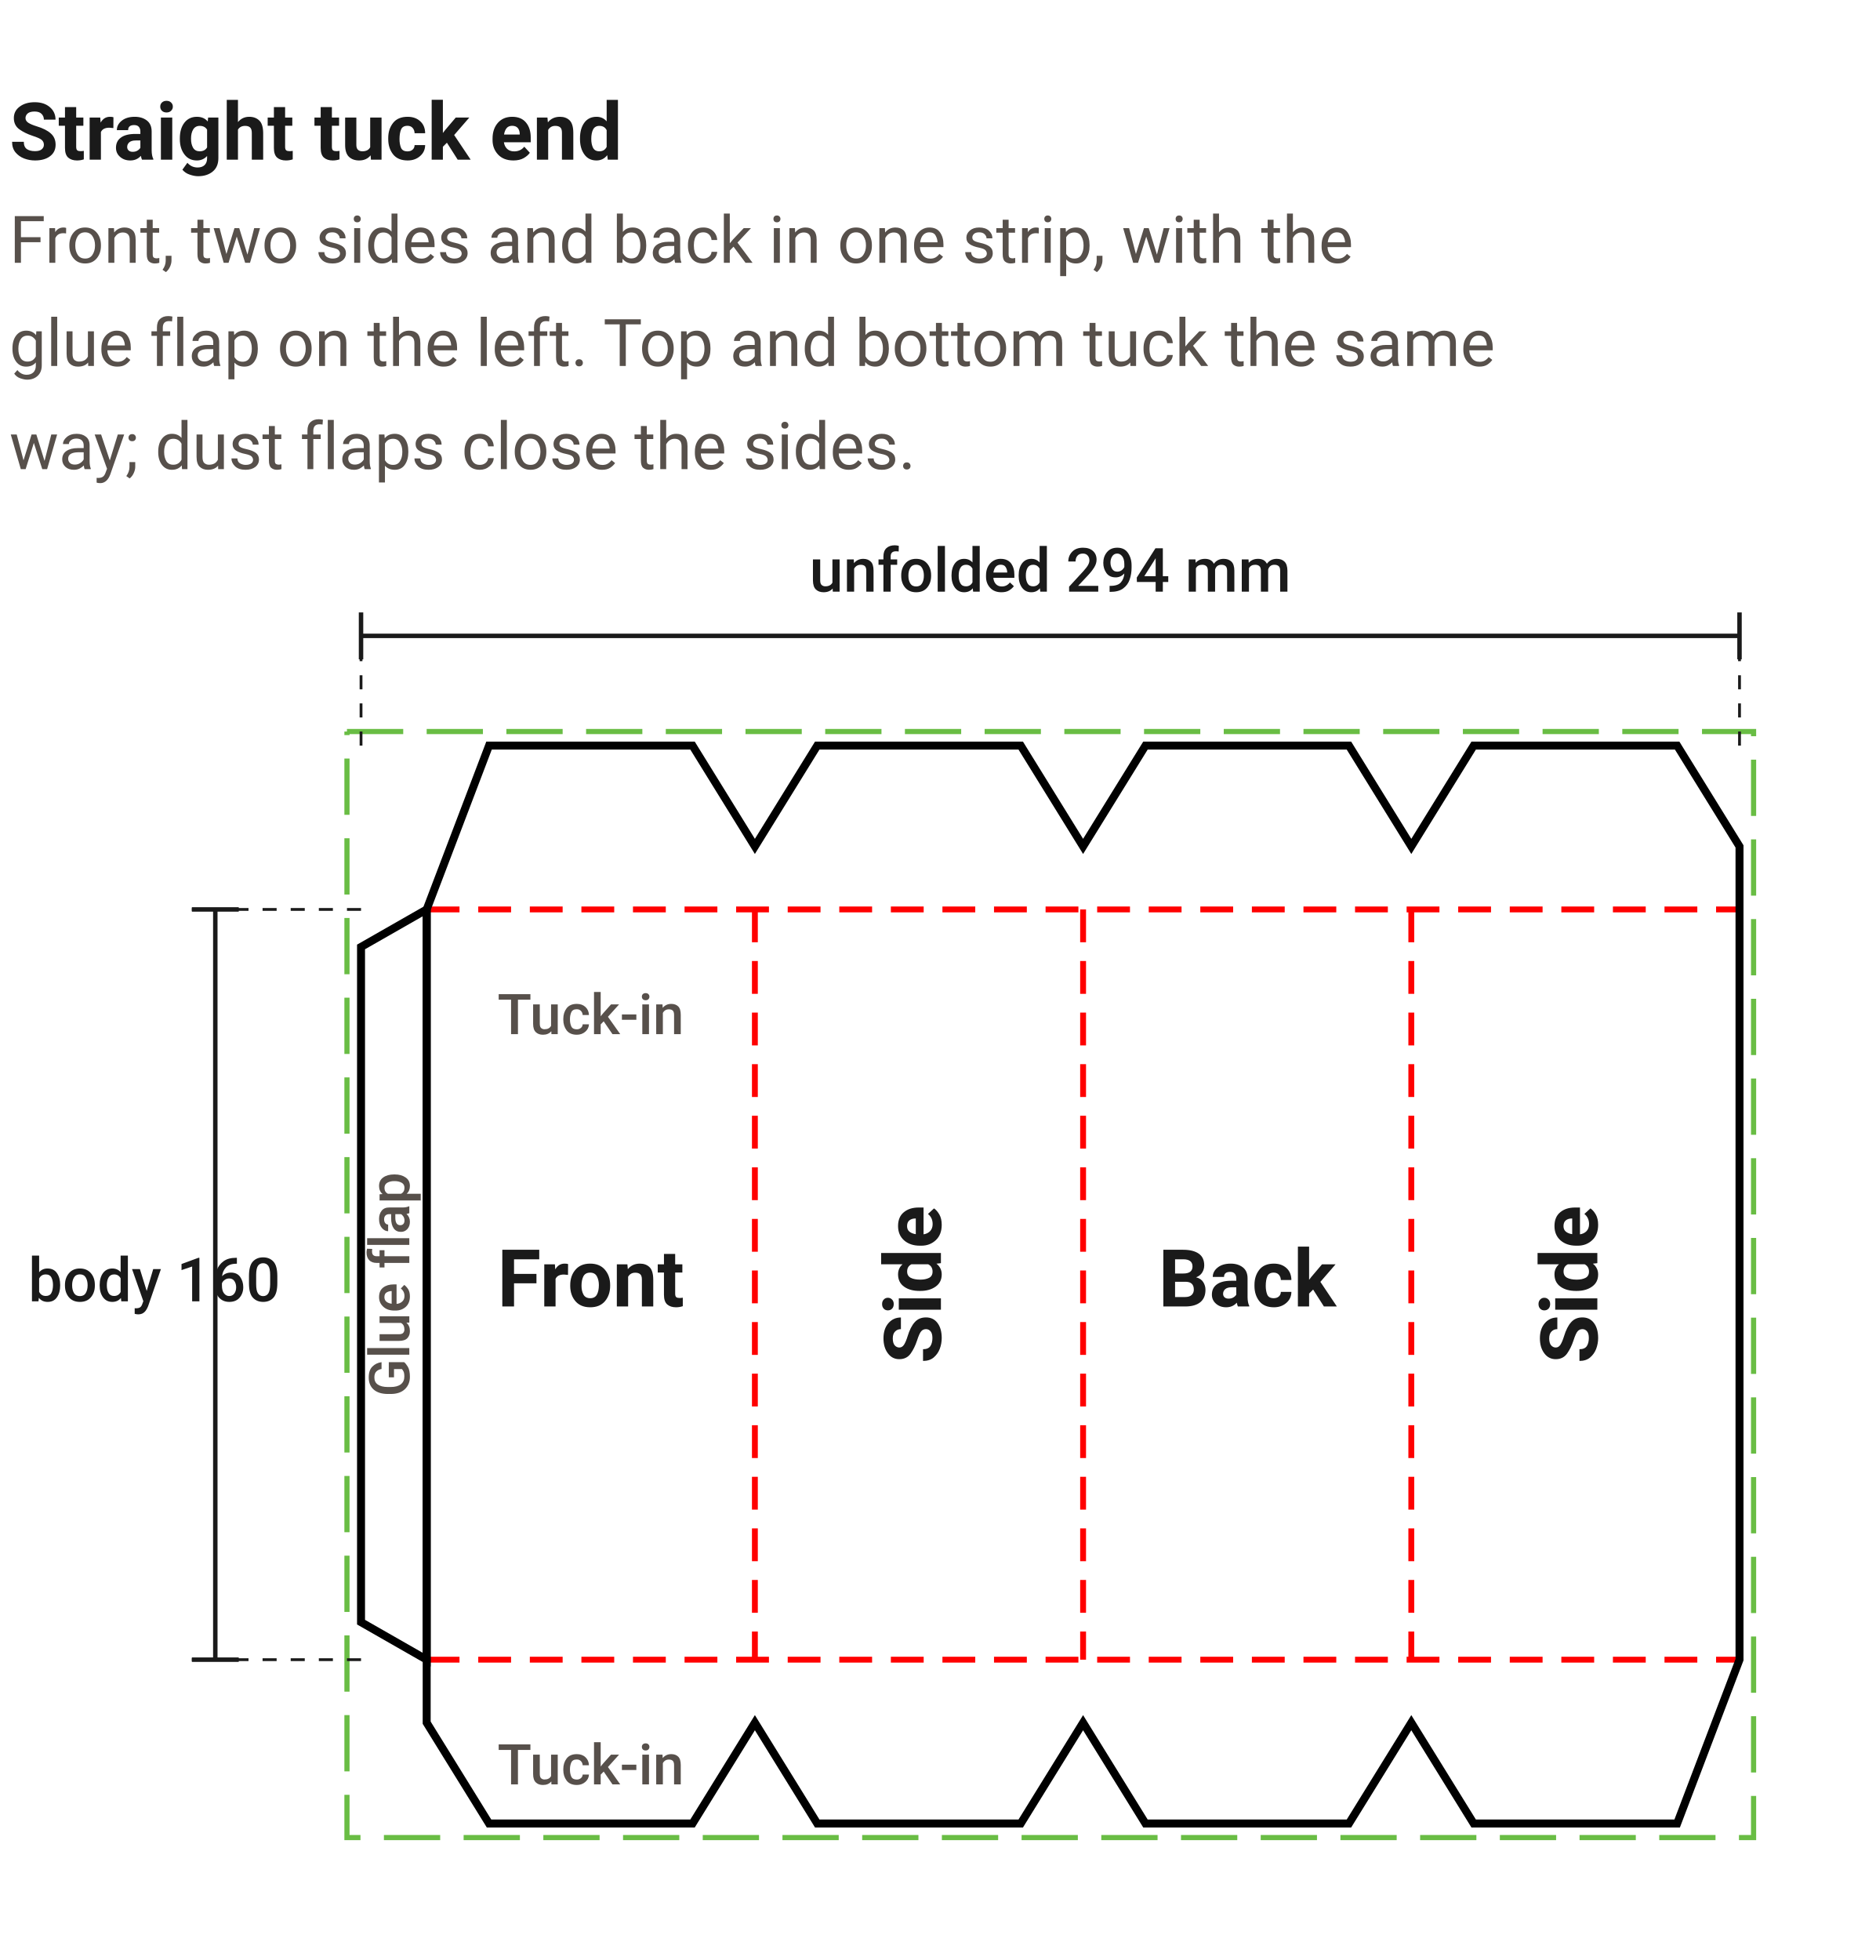
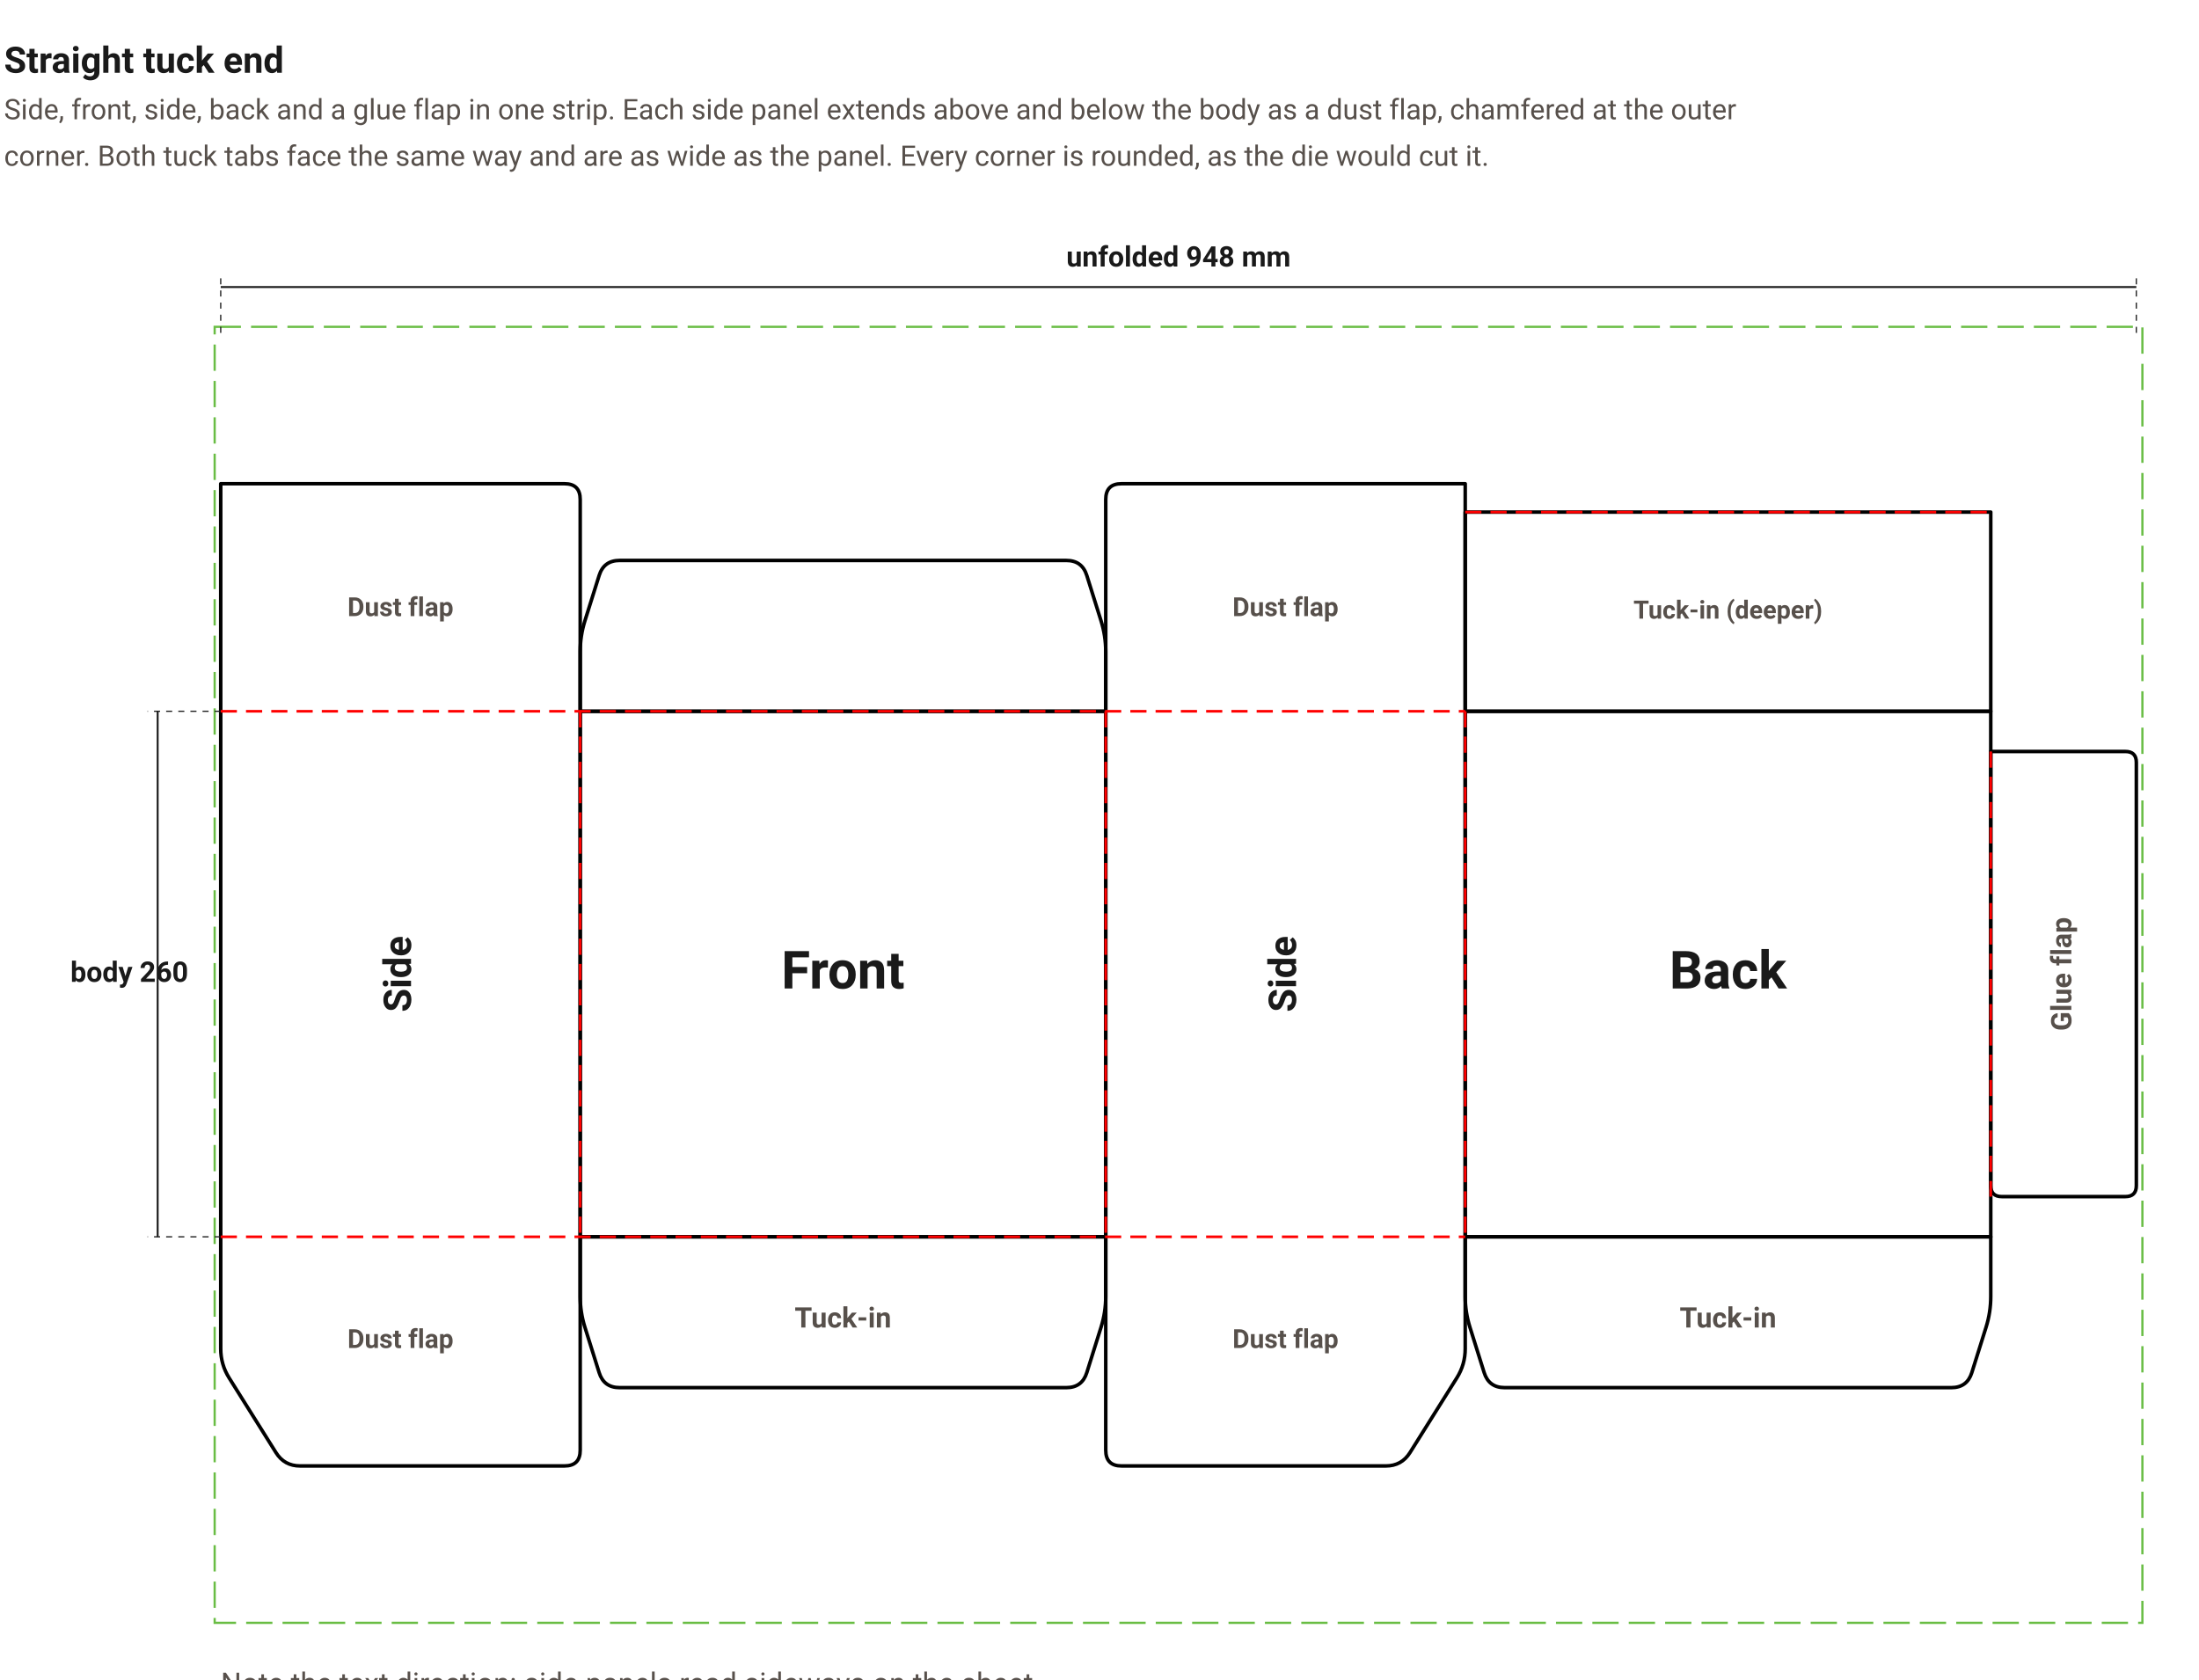
- <svg xmlns="http://www.w3.org/2000/svg" viewBox="-91.0 -149.1 400.0 417.9" width="400" height="418" role="img" aria-labelledby="tfolding-carton dfolding-carton">
+ <svg xmlns="http://www.w3.org/2000/svg" viewBox="-109.2 -239.3 1087.9 830.9" width="1088" height="831" role="img" aria-labelledby="tfolding-carton dfolding-carton">
  <g>
-     <line x1="70.00" y1="44.80" x2="70.00" y2="204.80" stroke="#FF0000" stroke-width="1.25" stroke-dasharray="7 4" />
-     <line x1="140.00" y1="44.80" x2="140.00" y2="204.80" stroke="#FF0000" stroke-width="1.25" stroke-dasharray="7 4" />
-     <line x1="210.00" y1="44.80" x2="210.00" y2="204.80" stroke="#FF0000" stroke-width="1.25" stroke-dasharray="7 4" />
-     <line x1="0.00" y1="44.80" x2="280.00" y2="44.80" stroke="#FF0000" stroke-width="1.25" stroke-dasharray="7 4" />
-     <line x1="0.00" y1="204.80" x2="280.00" y2="204.80" stroke="#FF0000" stroke-width="1.25" stroke-dasharray="7 4" />
-     <line x1="0.00" y1="44.80" x2="0.00" y2="204.80" stroke="#FF0000" stroke-width="1.25" stroke-dasharray="7 4" />
-     <path d="M0.00,44.80 L13.30,9.86 L56.70,9.86 L70.00,31.36 L70.00,31.36 L83.30,9.86 L126.70,9.86 L140.00,31.36 L140.00,31.36 L153.30,9.86 L196.70,9.86 L210.00,31.36 L210.00,31.36 L223.30,9.86 L266.70,9.86 L280.00,31.36 L280.00,44.80 L280.00,204.80 L266.70,239.74 L223.30,239.74 L210.00,218.24 L210.00,218.24 L196.70,239.74 L153.30,239.74 L140.00,218.24 L140.00,218.24 L126.70,239.74 L83.30,239.74 L70.00,218.24 L70.00,218.24 L56.70,239.74 L13.30,239.74 L0.00,218.24 L0.00,204.80 Z" fill="none" stroke="#000000" stroke-width="1.7" stroke-linejoin="miter" />
-     <path d="M0.00,44.80 L-14.00,52.80 L-14.00,196.80 L0.00,204.80 Z" fill="none" stroke="#000000" stroke-width="1.7" stroke-linejoin="miter" />
-     <path d="M-17.00,6.86 L283.00,6.86 L283.00,242.74 L-17.00,242.74 L-17.00,6.86" fill="none" stroke="#69BD44" stroke-width="1.1" stroke-dasharray="12 5" />
-     <text x="35.00" y="124.80" font-family="ui-sans-serif,system-ui,-apple-system,'Segoe UI',Roboto,'Helvetica Neue',Arial,sans-serif" font-size="17" font-weight="600" fill="#1A1A1A" text-anchor="middle" dominant-baseline="middle">Front</text>
-     <text x="105.00" y="124.80" transform="rotate(-90 105.00 124.80)" font-family="ui-sans-serif,system-ui,-apple-system,'Segoe UI',Roboto,'Helvetica Neue',Arial,sans-serif" font-size="17" font-weight="600" fill="#1A1A1A" text-anchor="middle" dominant-baseline="middle">Side</text>
-     <text x="175.00" y="124.80" font-family="ui-sans-serif,system-ui,-apple-system,'Segoe UI',Roboto,'Helvetica Neue',Arial,sans-serif" font-size="17" font-weight="600" fill="#1A1A1A" text-anchor="middle" dominant-baseline="middle">Back</text>
-     <text x="245.00" y="124.80" transform="rotate(-90 245.00 124.80)" font-family="ui-sans-serif,system-ui,-apple-system,'Segoe UI',Roboto,'Helvetica Neue',Arial,sans-serif" font-size="17" font-weight="600" fill="#1A1A1A" text-anchor="middle" dominant-baseline="middle">Side</text>
-     <text x="-7.00" y="124.80" transform="rotate(-90 -7.00 124.80)" font-family="ui-sans-serif,system-ui,-apple-system,'Segoe UI',Roboto,'Helvetica Neue',Arial,sans-serif" font-size="12" font-weight="500" fill="#57504B" text-anchor="middle" dominant-baseline="middle">Glue flap</text>
-     <text x="35.00" y="68.10" font-family="ui-sans-serif,system-ui,-apple-system,'Segoe UI',Roboto,'Helvetica Neue',Arial,sans-serif" font-size="12" font-weight="500" fill="#57504B" text-anchor="middle" dominant-baseline="middle">Tuck-in</text>
-     <text x="35.00" y="228.10" font-family="ui-sans-serif,system-ui,-apple-system,'Segoe UI',Roboto,'Helvetica Neue',Arial,sans-serif" font-size="12" font-weight="500" fill="#57504B" text-anchor="middle" dominant-baseline="middle">Tuck-in</text>
-     <line x1="-14.00" y1="-13.54" x2="280.00" y2="-13.54" stroke="#1A1A1A" stroke-width="0.95" />
-     <line x1="-14.00" y1="9.86" x2="-14.00" y2="-18.54" stroke="#1A1A1A" stroke-width="0.6" stroke-dasharray="3 3" />
-     <line x1="-14.00" y1="-18.54" x2="-14.00" y2="-8.54" stroke="#1A1A1A" stroke-width="0.95" />
-     <line x1="280.00" y1="9.86" x2="280.00" y2="-18.54" stroke="#1A1A1A" stroke-width="0.6" stroke-dasharray="3 3" />
-     <line x1="280.00" y1="-18.54" x2="280.00" y2="-8.54" stroke="#1A1A1A" stroke-width="0.95" />
-     <text x="133.00" y="-26.54" font-family="ui-sans-serif,system-ui,-apple-system,'Segoe UI',Roboto,'Helvetica Neue',Arial,sans-serif" font-size="13" font-weight="500" fill="#1A1A1A" text-anchor="middle" dominant-baseline="middle">unfolded 294 mm</text>
-     <line x1="-45.08" y1="44.80" x2="-45.08" y2="204.80" stroke="#1A1A1A" stroke-width="0.95" />
-     <line x1="-14.00" y1="44.80" x2="-50.08" y2="44.80" stroke="#1A1A1A" stroke-width="0.6" stroke-dasharray="3 3" />
-     <line x1="-50.08" y1="44.80" x2="-40.08" y2="44.80" stroke="#1A1A1A" stroke-width="0.95" />
-     <line x1="-14.00" y1="204.80" x2="-50.08" y2="204.80" stroke="#1A1A1A" stroke-width="0.6" stroke-dasharray="3 3" />
-     <line x1="-50.08" y1="204.80" x2="-40.08" y2="204.80" stroke="#1A1A1A" stroke-width="0.95" />
-     <text x="-58.08" y="124.80" font-family="ui-sans-serif,system-ui,-apple-system,'Segoe UI',Roboto,'Helvetica Neue',Arial,sans-serif" font-size="13" font-weight="500" fill="#1A1A1A" text-anchor="middle" dominant-baseline="middle">body 160</text>
-     <text x="-89.0" y="-115.1" font-family="ui-sans-serif,system-ui,-apple-system,'Segoe UI',Roboto,'Helvetica Neue',Arial,sans-serif" font-size="17" font-weight="600" fill="#1A1A1A">Straight tuck end</text>
-     <text x="-89.0" y="-93.1" font-family="ui-sans-serif,system-ui,-apple-system,'Segoe UI',Roboto,'Helvetica Neue',Arial,sans-serif" font-size="14" fill="#57504B">Front, two sides and back in one strip, with the</text>
-     <text x="-89.0" y="-71.1" font-family="ui-sans-serif,system-ui,-apple-system,'Segoe UI',Roboto,'Helvetica Neue',Arial,sans-serif" font-size="14" fill="#57504B">glue flap on the left. Top and bottom tuck the same</text>
-     <text x="-89.0" y="-49.1" font-family="ui-sans-serif,system-ui,-apple-system,'Segoe UI',Roboto,'Helvetica Neue',Arial,sans-serif" font-size="14" fill="#57504B">way; dust flaps close the sides.</text>
+     <path d="M0.00,0.00 L170.04,0.00 Q177.84,0.00 177.84,7.80 L177.84,478.14 Q177.84,485.94 170.04,485.94 L39.26,485.94 Q31.46,485.94 27.32,479.33 L4.14,442.37 Q0.00,435.76 0.00,427.96 L0.00,0.00 Z" fill="none" stroke="#000000" stroke-width="1.75" stroke-linejoin="round" />
+     <path d="M615.68,0.00 L615.68,427.96 Q615.68,435.76 611.54,442.37 L588.36,479.33 Q584.22,485.94 576.42,485.94 L445.64,485.94 Q437.84,485.94 437.84,478.14 L437.84,7.80 Q437.84,0.00 445.64,0.00 L615.68,0.00 Z" fill="none" stroke="#000000" stroke-width="1.75" stroke-linejoin="round" />
+     <path d="M177.84,112.58 L437.84,112.58 L437.84,372.58 L177.84,372.58 L177.84,112.58 Z" fill="none" stroke="#000000" stroke-width="1.75" stroke-linejoin="round" />
+     <path d="M177.84,372.58 L177.84,402.09 Q177.84,409.89 180.17,417.33 L187.21,439.76 Q189.54,447.20 197.34,447.20 L418.34,447.20 Q426.14,447.20 428.47,439.76 L435.51,417.33 Q437.84,409.89 437.84,402.09 L437.84,372.58 Z" fill="none" stroke="#000000" stroke-width="1.75" stroke-linejoin="round" />
+     <path d="M177.84,112.58 L177.84,83.07 Q177.84,75.27 180.17,67.83 L187.21,45.40 Q189.54,37.96 197.34,37.96 L418.34,37.96 Q426.14,37.96 428.47,45.40 L435.51,67.83 Q437.84,75.27 437.84,83.07 L437.84,112.58 Z" fill="none" stroke="#000000" stroke-width="1.75" stroke-linejoin="round" />
+     <path d="M615.68,112.58 L875.68,112.58 L875.68,372.58 L615.68,372.58 L615.68,112.58 Z" fill="none" stroke="#000000" stroke-width="1.75" stroke-linejoin="round" />
+     <path d="M615.68,372.58 L615.68,402.09 Q615.68,409.89 618.01,417.33 L625.05,439.76 Q627.38,447.20 635.18,447.20 L856.18,447.20 Q863.98,447.20 866.31,439.76 L873.35,417.33 Q875.68,409.89 875.68,402.09 L875.68,372.58 Z" fill="none" stroke="#000000" stroke-width="1.75" stroke-linejoin="round" />
+     <path d="M615.68,14.04 L875.68,14.04 L875.68,112.58 L615.68,112.58 L615.68,14.04 Z" fill="none" stroke="#000000" stroke-width="1.75" stroke-linejoin="round" />
+     <path d="M875.68,132.47 L942.24,132.47 Q947.70,132.47 947.70,137.93 L947.70,347.23 Q947.70,352.69 942.24,352.69 L881.14,352.69 Q875.68,352.69 875.68,347.23 L875.68,132.47 Z" fill="none" stroke="#000000" stroke-width="1.75" stroke-linejoin="round" />
+     <line x1="177.84" y1="112.58" x2="177.84" y2="372.58" stroke="#FF0000" stroke-width="1.3" stroke-dasharray="8 4.5" />
+     <line x1="437.84" y1="112.58" x2="437.84" y2="372.58" stroke="#FF0000" stroke-width="1.3" stroke-dasharray="8 4.5" />
+     <line x1="615.68" y1="112.58" x2="615.68" y2="372.58" stroke="#FF0000" stroke-width="1.3" stroke-dasharray="8 4.5" />
+     <line x1="0.00" y1="112.58" x2="615.68" y2="112.58" stroke="#FF0000" stroke-width="1.3" stroke-dasharray="8 4.5" />
+     <line x1="0.00" y1="372.58" x2="615.68" y2="372.58" stroke="#FF0000" stroke-width="1.3" stroke-dasharray="8 4.5" />
+     <line x1="615.68" y1="14.04" x2="875.68" y2="14.04" stroke="#FF0000" stroke-width="1.3" stroke-dasharray="8 4.5" />
+     <line x1="875.68" y1="132.47" x2="875.68" y2="352.69" stroke="#FF0000" stroke-width="1.3" stroke-dasharray="8 4.5" />
+     <path d="M-3.00,-77.62 L950.70,-77.62 L950.70,563.56 L-3.00,563.56 Z" fill="none" stroke="#69BD44" stroke-width="1.1" stroke-dasharray="13 5" />
+     <text x="307.84" y="242.58" font-family="ui-sans-serif,system-ui,-apple-system,'Segoe UI',Roboto,'Helvetica Neue',Arial,sans-serif" font-size="26" font-weight="600" fill="#1A1A1A" text-anchor="middle" dominant-baseline="middle">Front</text>
+     <text x="88.92" y="242.58" transform="rotate(-90 88.92 242.58)" font-family="ui-sans-serif,system-ui,-apple-system,'Segoe UI',Roboto,'Helvetica Neue',Arial,sans-serif" font-size="19" font-weight="600" fill="#1A1A1A" text-anchor="middle" dominant-baseline="middle">Side</text>
+     <text x="526.76" y="242.58" transform="rotate(-90 526.76 242.58)" font-family="ui-sans-serif,system-ui,-apple-system,'Segoe UI',Roboto,'Helvetica Neue',Arial,sans-serif" font-size="19" font-weight="600" fill="#1A1A1A" text-anchor="middle" dominant-baseline="middle">Side</text>
+     <text x="745.68" y="242.58" font-family="ui-sans-serif,system-ui,-apple-system,'Segoe UI',Roboto,'Helvetica Neue',Arial,sans-serif" font-size="26" font-weight="600" fill="#1A1A1A" text-anchor="middle" dominant-baseline="middle">Back</text>
+     <text x="911.69" y="242.58" transform="rotate(-90 911.69 242.58)" font-family="ui-sans-serif,system-ui,-apple-system,'Segoe UI',Roboto,'Helvetica Neue',Arial,sans-serif" font-size="14" font-weight="600" fill="#57504B" text-anchor="middle" dominant-baseline="middle">Glue flap</text>
+     <text x="307.84" y="413.62" font-family="ui-sans-serif,system-ui,-apple-system,'Segoe UI',Roboto,'Helvetica Neue',Arial,sans-serif" font-size="14" font-weight="600" fill="#57504B" text-anchor="middle" dominant-baseline="middle">Tuck-in</text>
+     <text x="88.92" y="424.02" font-family="ui-sans-serif,system-ui,-apple-system,'Segoe UI',Roboto,'Helvetica Neue',Arial,sans-serif" font-size="13" font-weight="600" fill="#57504B" text-anchor="middle" dominant-baseline="middle">Dust flap</text>
+     <text x="526.76" y="424.02" font-family="ui-sans-serif,system-ui,-apple-system,'Segoe UI',Roboto,'Helvetica Neue',Arial,sans-serif" font-size="13" font-weight="600" fill="#57504B" text-anchor="middle" dominant-baseline="middle">Dust flap</text>
+     <text x="88.92" y="61.92" font-family="ui-sans-serif,system-ui,-apple-system,'Segoe UI',Roboto,'Helvetica Neue',Arial,sans-serif" font-size="13" font-weight="600" fill="#57504B" text-anchor="middle" dominant-baseline="middle">Dust flap</text>
+     <text x="526.76" y="61.92" font-family="ui-sans-serif,system-ui,-apple-system,'Segoe UI',Roboto,'Helvetica Neue',Arial,sans-serif" font-size="13" font-weight="600" fill="#57504B" text-anchor="middle" dominant-baseline="middle">Dust flap</text>
+     <text x="745.68" y="413.62" font-family="ui-sans-serif,system-ui,-apple-system,'Segoe UI',Roboto,'Helvetica Neue',Arial,sans-serif" font-size="14" font-weight="600" fill="#57504B" text-anchor="middle" dominant-baseline="middle">Tuck-in</text>
+     <text x="745.68" y="63.31" font-family="ui-sans-serif,system-ui,-apple-system,'Segoe UI',Roboto,'Helvetica Neue',Arial,sans-serif" font-size="12.5" font-weight="600" fill="#57504B" text-anchor="middle" dominant-baseline="middle">Tuck-in (deeper)</text>
+     <text x="0.00" y="594.56" font-family="ui-sans-serif,system-ui,-apple-system,'Segoe UI',Roboto,'Helvetica Neue',Arial,sans-serif" font-size="14.5" font-weight="400" fill="#57504B" text-anchor="start" dominant-baseline="middle">Note the text direction: side panels read sideways on the sheet.</text>
+     <line x1="0.00" y1="-97.30" x2="947.70" y2="-97.30" stroke="#1A1A1A" stroke-width="0.95" />
+     <line x1="0.00" y1="-74.62" x2="0.00" y2="-102.30" stroke="#1A1A1A" stroke-width="0.6" stroke-dasharray="3 3" />
+     <line x1="947.70" y1="-74.62" x2="947.70" y2="-102.30" stroke="#1A1A1A" stroke-width="0.6" stroke-dasharray="3 3" />
+     <text x="473.85" y="-111.30" font-family="ui-sans-serif,system-ui,-apple-system,'Segoe UI',Roboto,'Helvetica Neue',Arial,sans-serif" font-size="14" font-weight="600" fill="#1A1A1A" text-anchor="middle" dominant-baseline="middle">unfolded 948 mm</text>
+     <line x1="-31.20" y1="112.58" x2="-31.20" y2="372.58" stroke="#1A1A1A" stroke-width="0.95" />
+     <line x1="0.00" y1="112.58" x2="-36.20" y2="112.58" stroke="#1A1A1A" stroke-width="0.6" stroke-dasharray="3 3" />
+     <line x1="0.00" y1="372.58" x2="-36.20" y2="372.58" stroke="#1A1A1A" stroke-width="0.6" stroke-dasharray="3 3" />
+     <text x="-45.20" y="242.58" font-family="ui-sans-serif,system-ui,-apple-system,'Segoe UI',Roboto,'Helvetica Neue',Arial,sans-serif" font-size="14" font-weight="600" fill="#1A1A1A" text-anchor="middle" dominant-baseline="middle">body 260</text>
+     <text x="-107.2" y="-203.3" font-family="ui-sans-serif,system-ui,-apple-system,'Segoe UI',Roboto,'Helvetica Neue',Arial,sans-serif" font-size="18" font-weight="700" fill="#1A1A1A">Straight tuck end</text>
+     <text x="-107.2" y="-180.3" font-family="ui-sans-serif,system-ui,-apple-system,'Segoe UI',Roboto,'Helvetica Neue',Arial,sans-serif" font-size="14" fill="#57504B">Side, front, side, back and a glue flap in one strip. Each side panel extends above and below the body as a dust flap, chamfered at the outer</text>
+     <text x="-107.2" y="-157.3" font-family="ui-sans-serif,system-ui,-apple-system,'Segoe UI',Roboto,'Helvetica Neue',Arial,sans-serif" font-size="14" fill="#57504B">corner. Both tuck tabs face the same way and are as wide as the panel. Every corner is rounded, as the die would cut it.</text>
  </g>
</svg>
